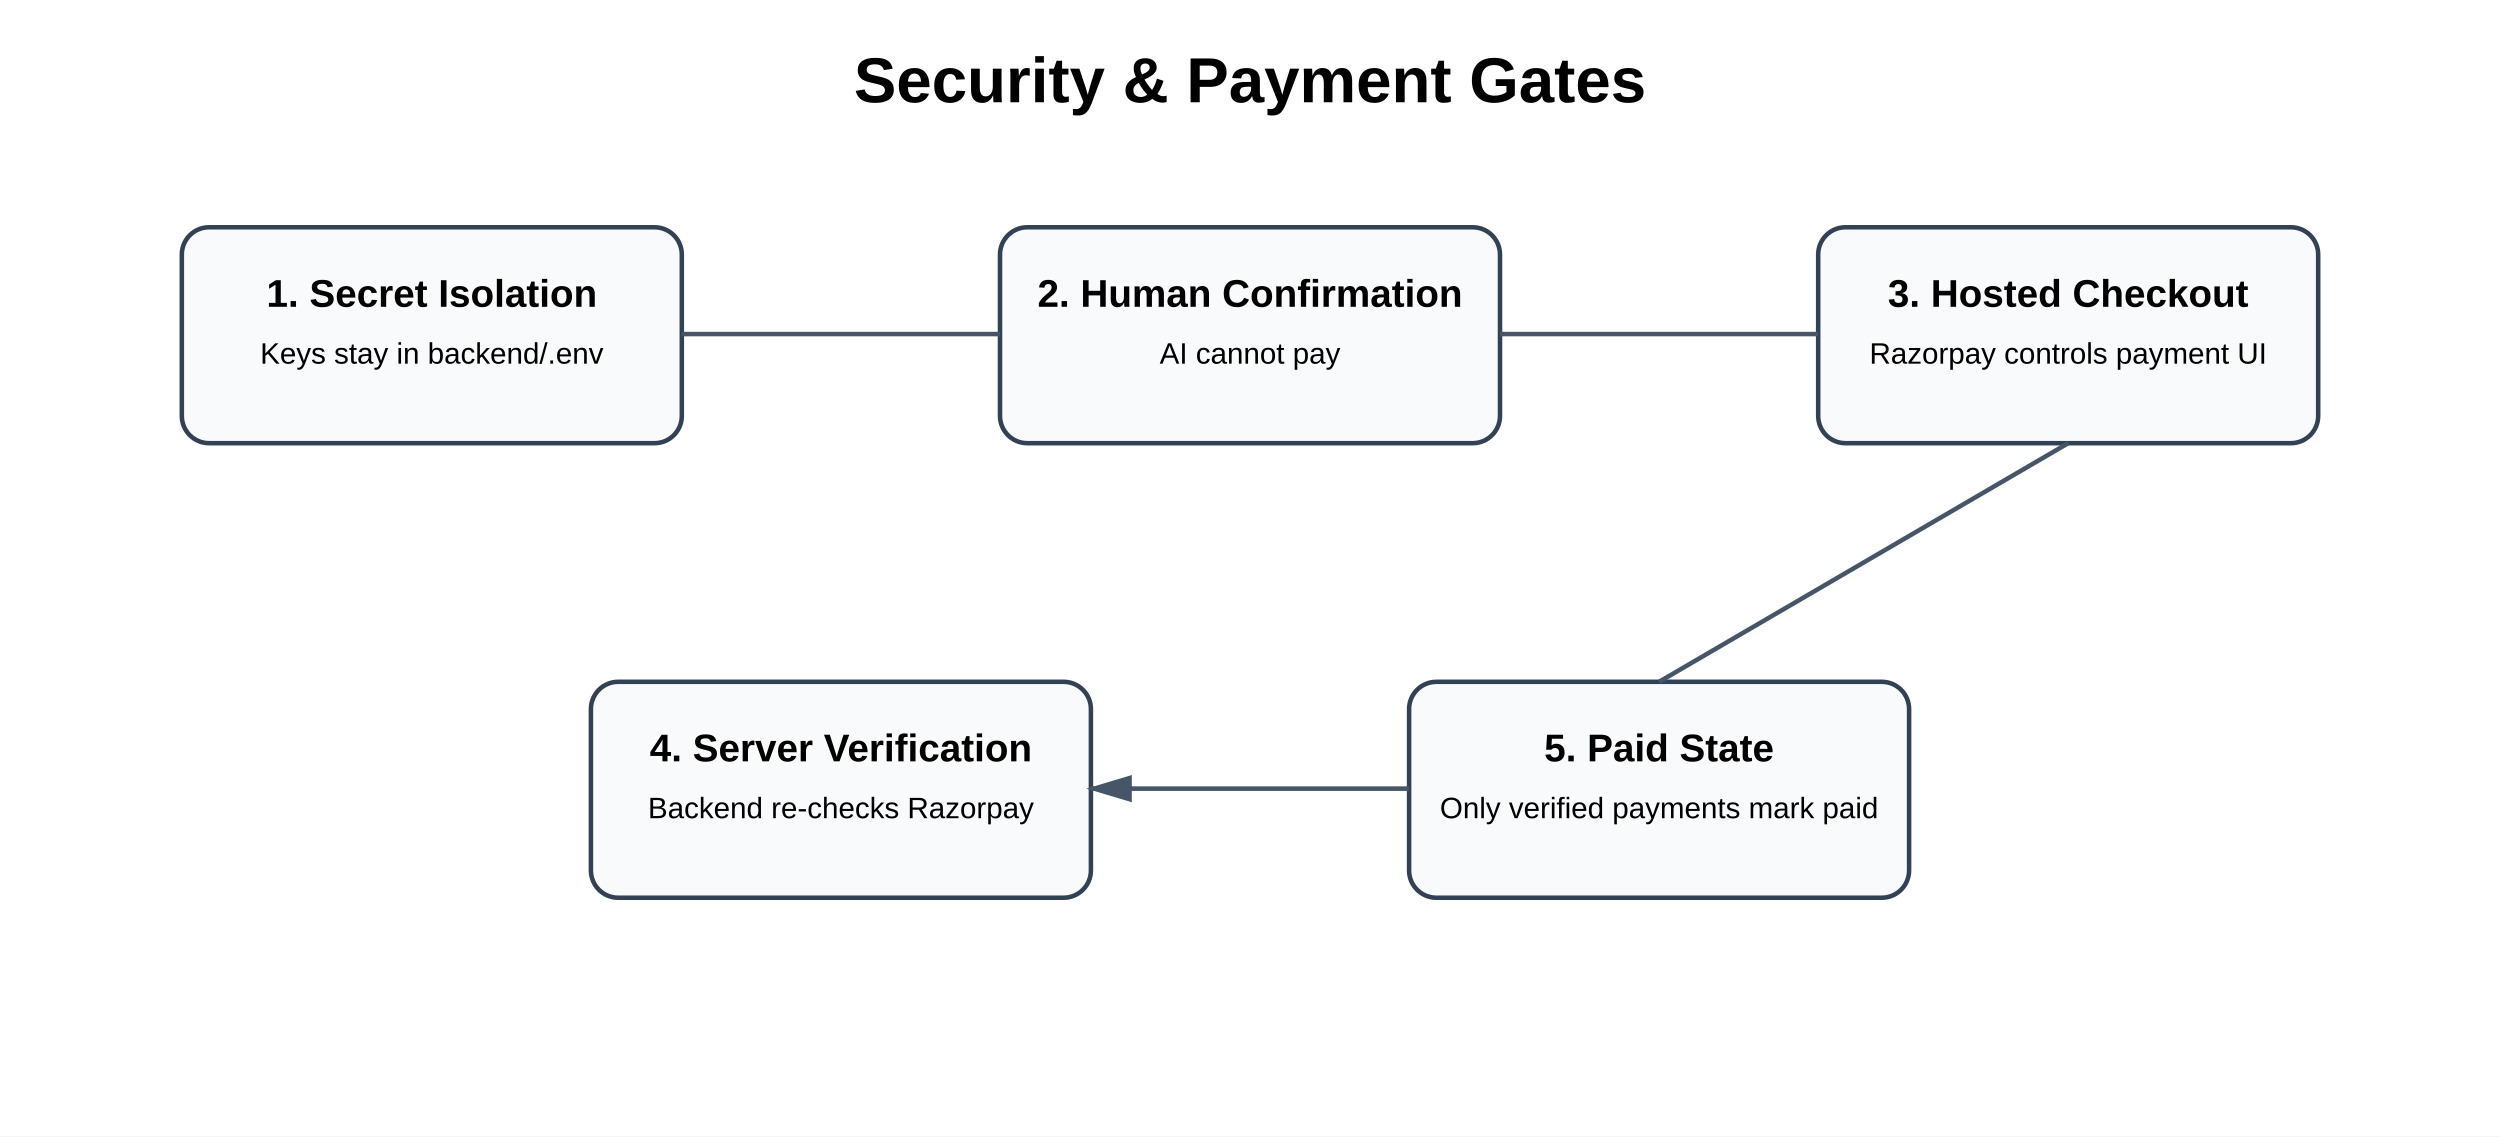
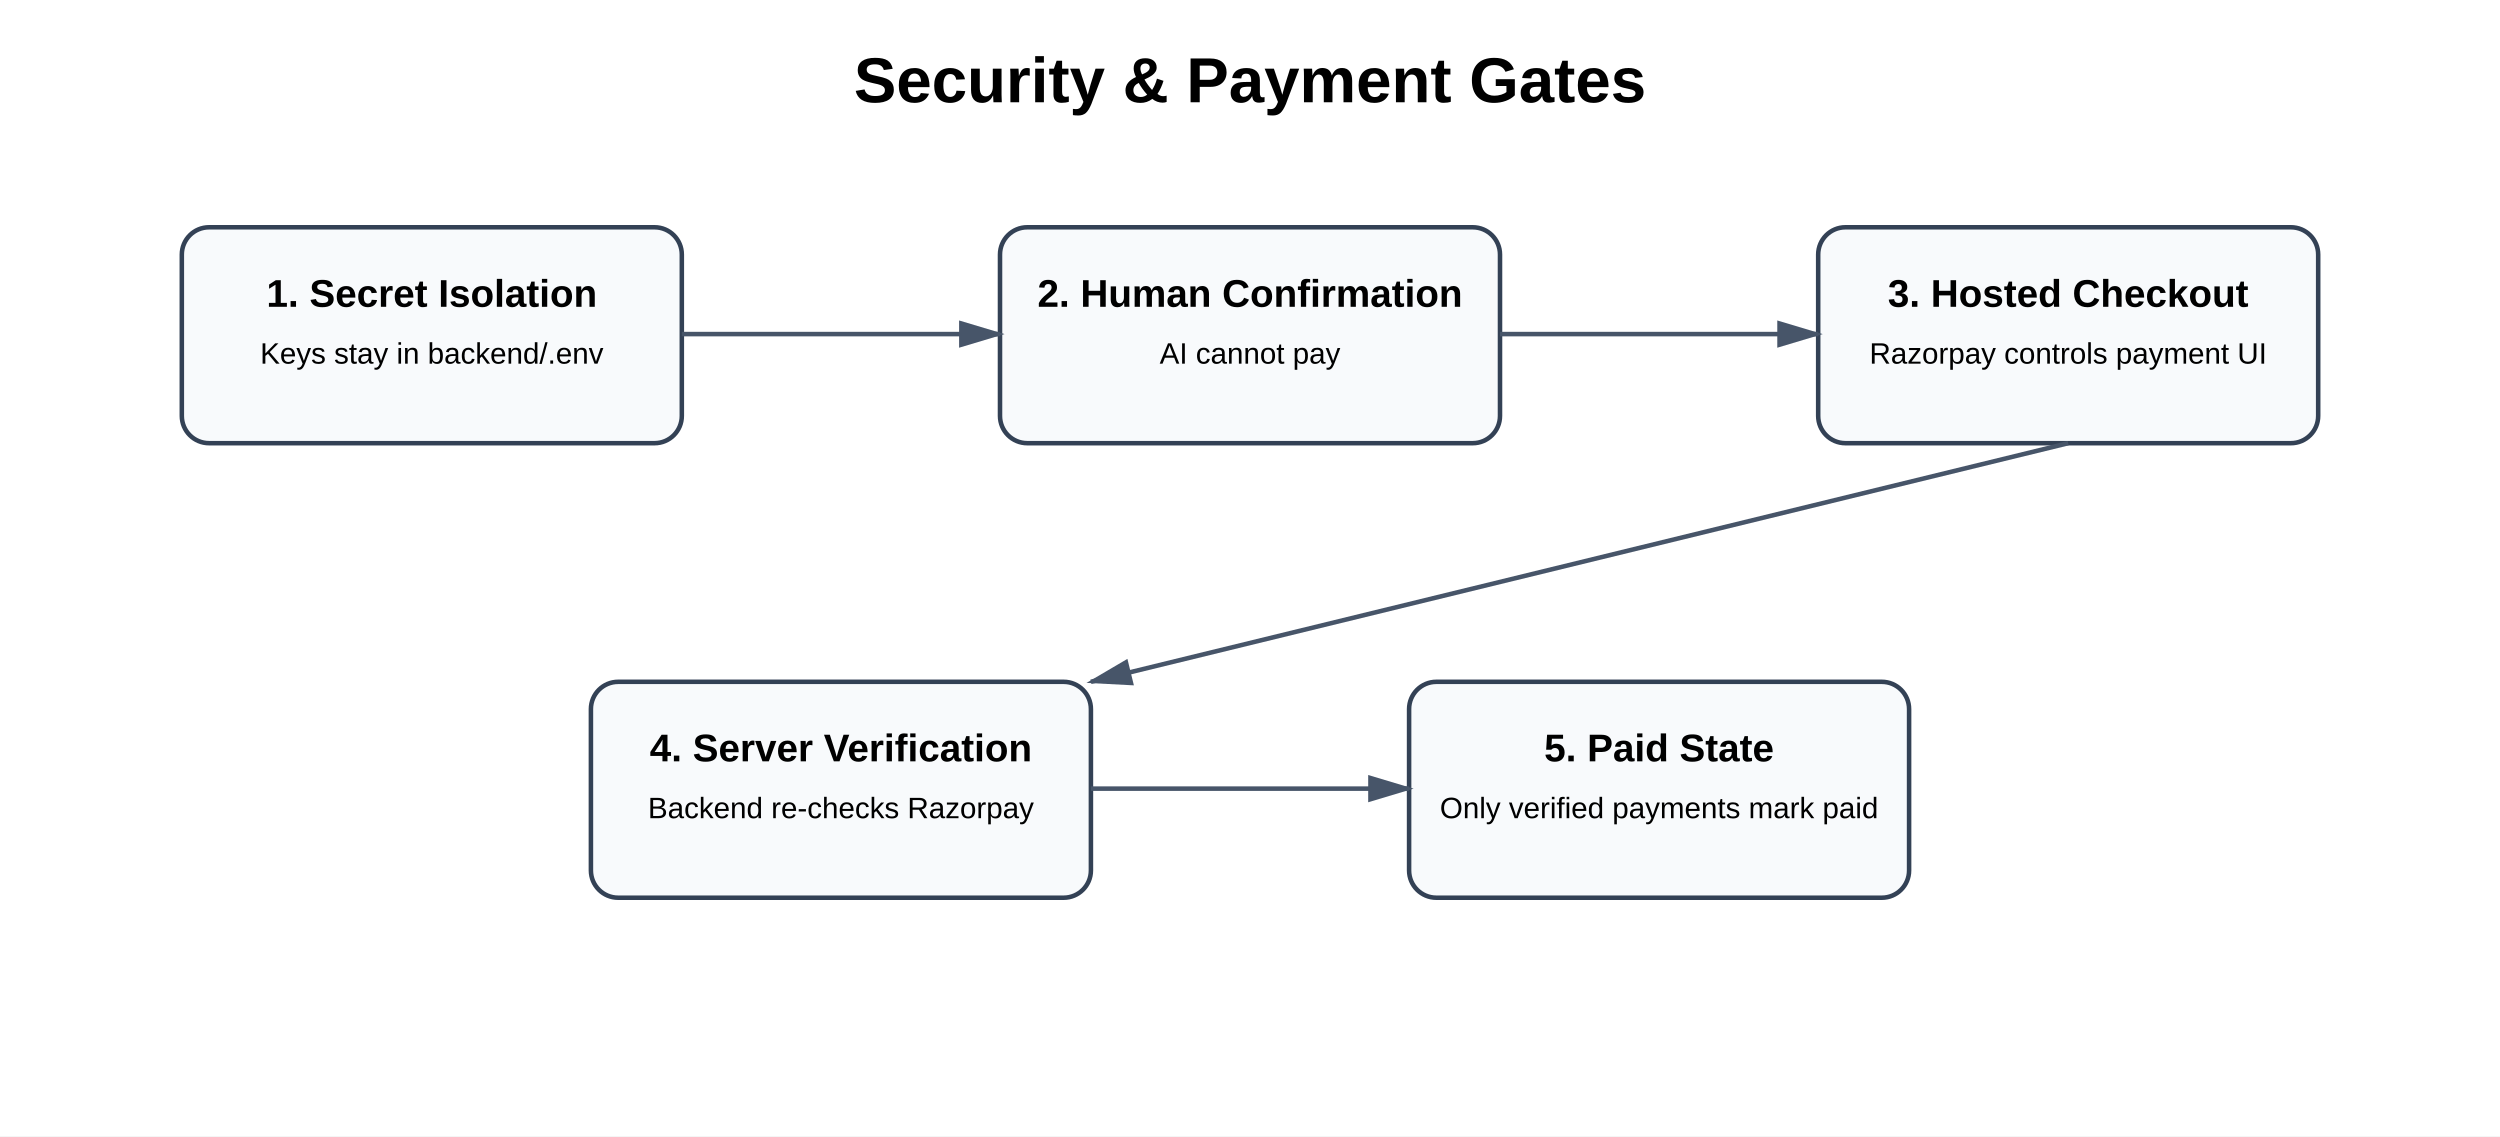
<svg xmlns="http://www.w3.org/2000/svg" width="1100" height="500" viewBox="0 0 1100 500">
  <defs>
-     <marker id="x" markerWidth="10" markerHeight="10" refX="9" refY="3" orient="auto">
+     <marker id="x" markerWidth="10" markerHeight="10" refX="9" refY="3" orient="auto" markerUnits="strokeWidth">
      <path d="M0,0 L10,3 L0,6 Z" fill="#475569" />
    </marker>
  </defs>
  <rect width="1100" height="500" fill="#fff" />
  <g font-family="Arial, sans-serif" text-anchor="middle">
-     <text x="550" y="45" font-size="28" font-weight="700">Security &amp; Payment Gates</text>
+     <text x="550" y="45" font-size="28" font-weight="700">
+     Security &amp; Payment Gates
+   </text>
    <g stroke="#334155" stroke-width="2" fill="#f8fafc">
      <rect x="80" y="100" width="220" height="95" rx="12" />
      <rect x="440" y="100" width="220" height="95" rx="12" />
      <rect x="800" y="100" width="220" height="95" rx="12" />
      <rect x="260" y="300" width="220" height="95" rx="12" />
      <rect x="620" y="300" width="220" height="95" rx="12" />
    </g>
    <g font-size="17" font-weight="700">
      <text x="190" y="135">1. Secret Isolation</text>
      <text x="550" y="135">2. Human Confirmation</text>
      <text x="910" y="135">3. Hosted Checkout</text>
      <text x="370" y="335">4. Server Verification</text>
      <text x="730" y="335">5. Paid State</text>
    </g>
    <g font-size="13">
      <text x="190" y="160">Keys stay in backend/.env</text>
      <text x="550" y="160">AI cannot pay</text>
      <text x="910" y="160">Razorpay controls payment UI</text>
      <text x="370" y="360">Backend re-checks Razorpay</text>
      <text x="730" y="360">Only verified payments mark paid</text>
    </g>
-     <path d="M300 147 L440 147 M660 147 L800 147 M910 195 L730 300 M620 347 L480 347" stroke="#475569" stroke-width="2" fill="none" marker-end="url(#x)" />
+     <g stroke="#475569" stroke-width="2" fill="none" marker-end="url(#x)">
+       <path d="M300 147 L440 147" />
+       <path d="M660 147 L800 147" />
+       <path d="M910 195 L480 300" />
+       <path d="M480 347 L620 347" />
+     </g>
  </g>
</svg>
